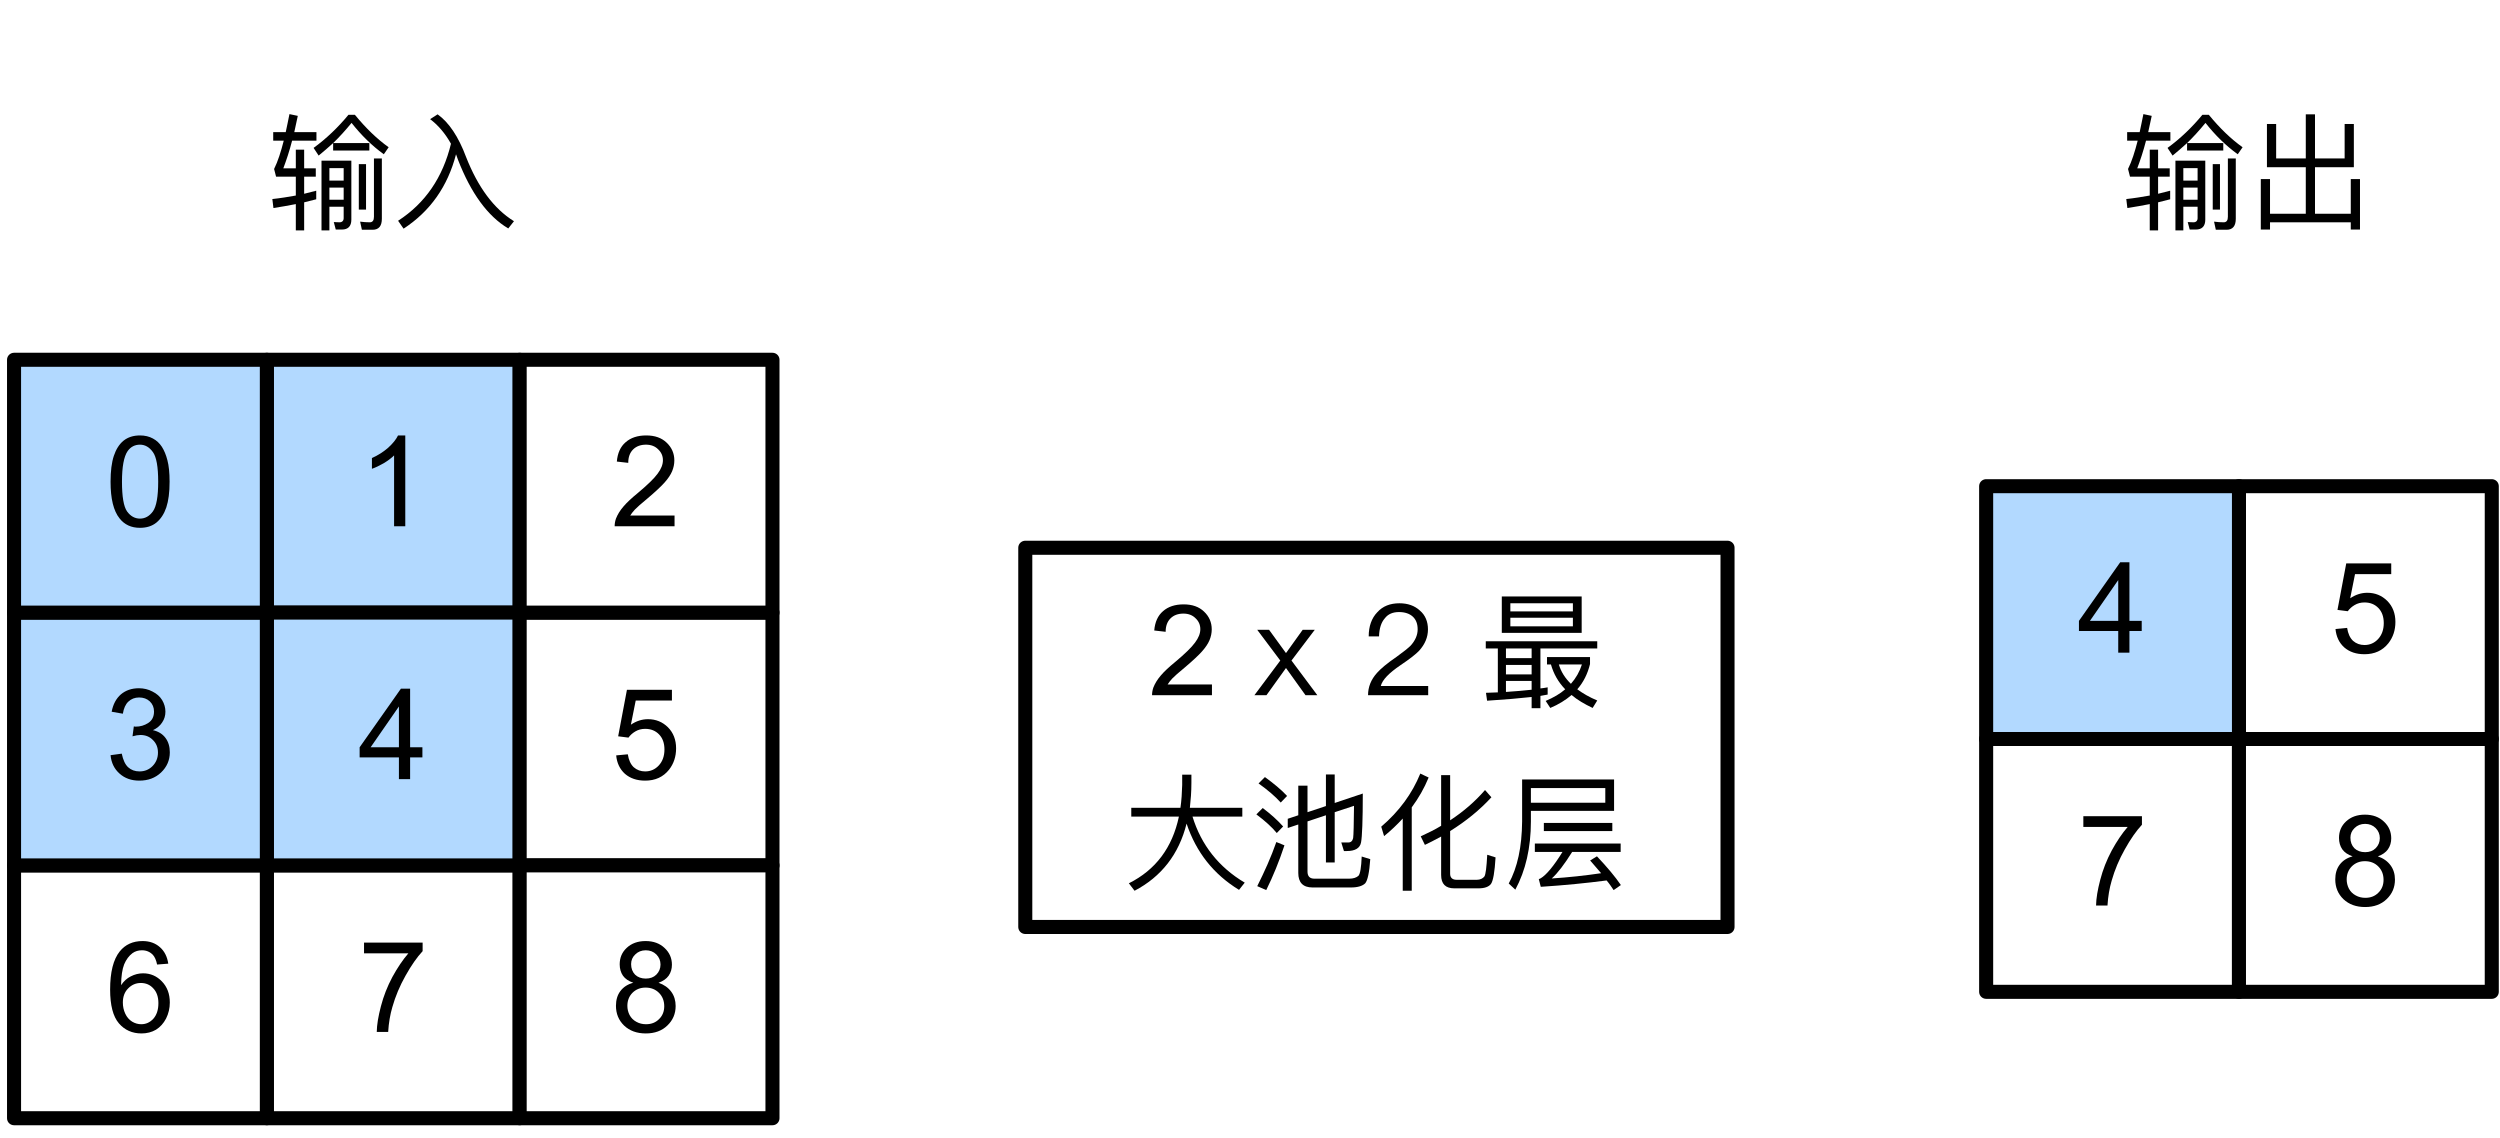
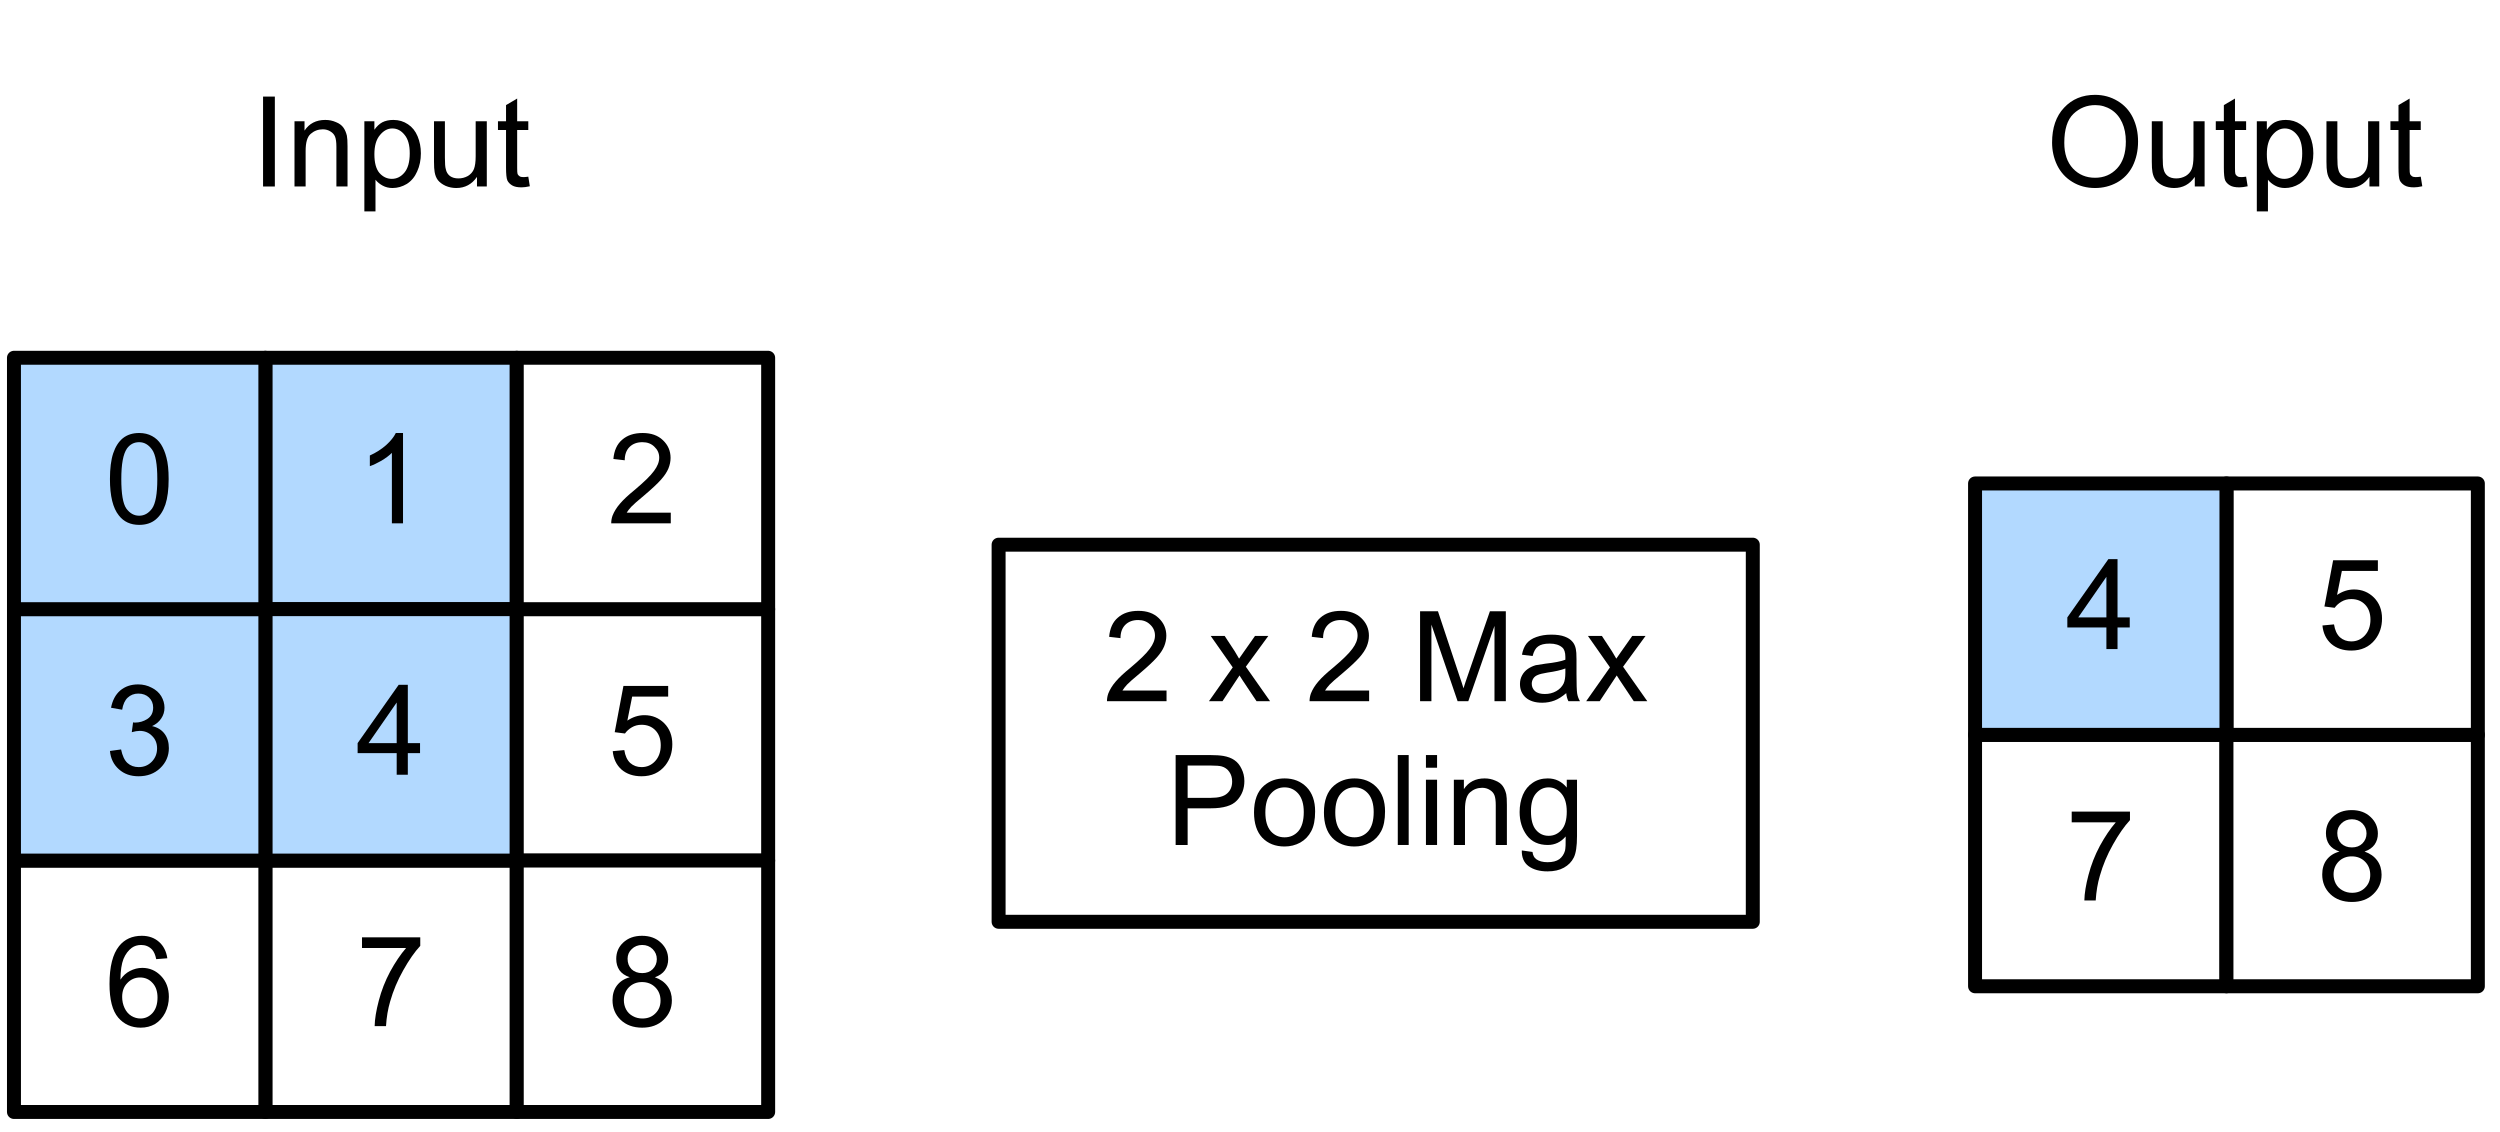
- <svg xmlns="http://www.w3.org/2000/svg" xmlns:xlink="http://www.w3.org/1999/xlink" width="178pt" height="81pt" viewBox="0 0 178 81" version="1.1">
+ <svg xmlns="http://www.w3.org/2000/svg" xmlns:xlink="http://www.w3.org/1999/xlink" width="179pt" height="81pt" viewBox="0 0 179 81" version="1.1">
  <defs>
    <g>
      <symbol overflow="visible" id="glyph0-0">
        <path style="stroke:none;" d="M 1.125 0 L 1.125 -5.625 L 5.625 -5.625 L 5.625 0 Z M 1.266 -0.141 L 5.484 -0.141 L 5.484 -5.484 L 1.266 -5.484 Z M 1.266 -0.141 " />
      </symbol>
      <symbol overflow="visible" id="glyph0-1">
        <path style="stroke:none;" d="M 0.422 -5.594 L 0.422 -6.359 L 4.594 -6.359 L 4.594 -5.75 C 4.188 -5.312 3.781 -4.727 3.375 -4 C 2.969 -3.281 2.656 -2.535 2.438 -1.766 C 2.281 -1.234 2.18 -0.645 2.141 0 L 1.328 0 C 1.336 -0.508 1.438 -1.117 1.625 -1.828 C 1.812 -2.547 2.082 -3.238 2.438 -3.906 C 2.801 -4.57 3.18 -5.133 3.578 -5.594 Z M 0.422 -5.594 " />
      </symbol>
      <symbol overflow="visible" id="glyph0-2">
        <path style="stroke:none;" d="M 3.359 0 L 2.562 0 L 2.562 -5.047 C 2.375 -4.859 2.125 -4.672 1.812 -4.484 C 1.5 -4.305 1.223 -4.176 0.984 -4.094 L 0.984 -4.859 C 1.422 -5.055 1.805 -5.301 2.141 -5.594 C 2.473 -5.895 2.707 -6.188 2.844 -6.469 L 3.359 -6.469 Z M 3.359 0 " />
      </symbol>
      <symbol overflow="visible" id="glyph0-3">
        <path style="stroke:none;" d="M 2.906 0 L 2.906 -1.547 L 0.109 -1.547 L 0.109 -2.266 L 3.047 -6.438 L 3.703 -6.438 L 3.703 -2.266 L 4.578 -2.266 L 4.578 -1.547 L 3.703 -1.547 L 3.703 0 Z M 2.906 -2.266 L 2.906 -5.172 L 0.891 -2.266 Z M 2.906 -2.266 " />
      </symbol>
      <symbol overflow="visible" id="glyph0-4">
        <path style="stroke:none;" d="M 4.484 -4.859 L 3.688 -4.797 C 3.625 -5.109 3.523 -5.336 3.391 -5.484 C 3.18 -5.703 2.922 -5.812 2.609 -5.812 C 2.348 -5.812 2.125 -5.742 1.938 -5.609 C 1.688 -5.422 1.488 -5.156 1.344 -4.812 C 1.207 -4.469 1.133 -3.973 1.125 -3.328 C 1.312 -3.609 1.539 -3.816 1.812 -3.953 C 2.094 -4.098 2.383 -4.172 2.688 -4.172 C 3.219 -4.172 3.664 -3.977 4.031 -3.594 C 4.406 -3.207 4.594 -2.707 4.594 -2.094 C 4.594 -1.688 4.504 -1.305 4.328 -0.953 C 4.148 -0.609 3.91 -0.344 3.609 -0.156 C 3.305 0.02 2.961 0.109 2.578 0.109 C 1.922 0.109 1.383 -0.129 0.969 -0.609 C 0.551 -1.098 0.344 -1.898 0.344 -3.016 C 0.344 -4.254 0.57 -5.16 1.031 -5.734 C 1.426 -6.223 1.969 -6.469 2.656 -6.469 C 3.156 -6.469 3.566 -6.32 3.891 -6.031 C 4.211 -5.75 4.41 -5.359 4.484 -4.859 Z M 1.25 -2.094 C 1.25 -1.812 1.305 -1.547 1.422 -1.297 C 1.535 -1.055 1.695 -0.867 1.906 -0.734 C 2.113 -0.609 2.332 -0.547 2.562 -0.547 C 2.895 -0.547 3.18 -0.676 3.422 -0.938 C 3.66 -1.207 3.781 -1.578 3.781 -2.047 C 3.781 -2.492 3.66 -2.844 3.422 -3.094 C 3.191 -3.352 2.895 -3.484 2.531 -3.484 C 2.176 -3.484 1.875 -3.352 1.625 -3.094 C 1.375 -2.844 1.25 -2.508 1.25 -2.094 Z M 1.25 -2.094 " />
      </symbol>
      <symbol overflow="visible" id="glyph0-5">
        <path style="stroke:none;" d="M 0.375 -1.688 L 1.203 -1.766 C 1.266 -1.359 1.406 -1.051 1.625 -0.844 C 1.852 -0.645 2.125 -0.547 2.438 -0.547 C 2.82 -0.547 3.145 -0.688 3.406 -0.969 C 3.676 -1.258 3.812 -1.641 3.812 -2.109 C 3.812 -2.566 3.68 -2.926 3.422 -3.188 C 3.172 -3.445 2.844 -3.578 2.438 -3.578 C 2.176 -3.578 1.941 -3.516 1.734 -3.391 C 1.535 -3.273 1.375 -3.129 1.25 -2.953 L 0.516 -3.047 L 1.141 -6.359 L 4.344 -6.359 L 4.344 -5.594 L 1.766 -5.594 L 1.422 -3.875 C 1.805 -4.133 2.211 -4.266 2.641 -4.266 C 3.203 -4.266 3.676 -4.07 4.062 -3.688 C 4.445 -3.301 4.641 -2.801 4.641 -2.188 C 4.641 -1.602 4.473 -1.098 4.141 -0.672 C 3.723 -0.148 3.156 0.109 2.438 0.109 C 1.852 0.109 1.375 -0.051 1 -0.375 C 0.633 -0.707 0.426 -1.145 0.375 -1.688 Z M 0.375 -1.688 " />
      </symbol>
      <symbol overflow="visible" id="glyph0-6">
        <path style="stroke:none;" d="M 0.375 -1.703 L 1.172 -1.812 C 1.266 -1.363 1.414 -1.039 1.625 -0.844 C 1.844 -0.645 2.113 -0.547 2.438 -0.547 C 2.801 -0.547 3.109 -0.672 3.359 -0.922 C 3.617 -1.18 3.75 -1.504 3.75 -1.891 C 3.75 -2.254 3.629 -2.551 3.391 -2.781 C 3.16 -3.02 2.863 -3.141 2.5 -3.141 C 2.344 -3.141 2.156 -3.109 1.938 -3.047 L 2.031 -3.75 C 2.082 -3.738 2.125 -3.734 2.156 -3.734 C 2.488 -3.734 2.789 -3.82 3.062 -4 C 3.332 -4.176 3.469 -4.445 3.469 -4.812 C 3.469 -5.102 3.367 -5.344 3.172 -5.531 C 2.973 -5.719 2.719 -5.812 2.406 -5.812 C 2.102 -5.812 1.848 -5.711 1.641 -5.516 C 1.441 -5.328 1.312 -5.039 1.25 -4.656 L 0.453 -4.797 C 0.555 -5.328 0.773 -5.738 1.109 -6.031 C 1.453 -6.32 1.879 -6.469 2.391 -6.469 C 2.742 -6.469 3.066 -6.391 3.359 -6.234 C 3.66 -6.086 3.891 -5.883 4.047 -5.625 C 4.203 -5.363 4.281 -5.086 4.281 -4.797 C 4.281 -4.516 4.203 -4.258 4.047 -4.031 C 3.898 -3.801 3.68 -3.617 3.391 -3.484 C 3.773 -3.398 4.07 -3.219 4.281 -2.938 C 4.488 -2.664 4.594 -2.32 4.594 -1.906 C 4.594 -1.344 4.383 -0.863 3.969 -0.469 C 3.562 -0.082 3.047 0.109 2.422 0.109 C 1.859 0.109 1.391 -0.055 1.016 -0.391 C 0.641 -0.723 0.426 -1.16 0.375 -1.703 Z M 0.375 -1.703 " />
      </symbol>
      <symbol overflow="visible" id="glyph0-7">
        <path style="stroke:none;" d="M 1.594 -3.5 C 1.258 -3.613 1.016 -3.781 0.859 -4 C 0.703 -4.227 0.625 -4.5 0.625 -4.812 C 0.625 -5.281 0.789 -5.672 1.125 -5.984 C 1.469 -6.305 1.914 -6.469 2.469 -6.469 C 3.031 -6.469 3.484 -6.301 3.828 -5.969 C 4.172 -5.645 4.344 -5.25 4.344 -4.781 C 4.344 -4.488 4.266 -4.227 4.109 -4 C 3.953 -3.781 3.711 -3.613 3.391 -3.5 C 3.785 -3.363 4.086 -3.148 4.297 -2.859 C 4.504 -2.578 4.609 -2.238 4.609 -1.844 C 4.609 -1.289 4.41 -0.828 4.016 -0.453 C 3.629 -0.078 3.117 0.109 2.484 0.109 C 1.848 0.109 1.332 -0.078 0.938 -0.453 C 0.551 -0.828 0.359 -1.297 0.359 -1.859 C 0.359 -2.273 0.461 -2.625 0.672 -2.906 C 0.891 -3.195 1.195 -3.395 1.594 -3.5 Z M 1.438 -4.828 C 1.438 -4.523 1.531 -4.273 1.719 -4.078 C 1.914 -3.891 2.172 -3.797 2.484 -3.797 C 2.797 -3.797 3.047 -3.891 3.234 -4.078 C 3.43 -4.273 3.531 -4.516 3.531 -4.797 C 3.531 -5.078 3.43 -5.316 3.234 -5.516 C 3.035 -5.711 2.785 -5.812 2.484 -5.812 C 2.18 -5.812 1.93 -5.711 1.734 -5.516 C 1.535 -5.328 1.438 -5.098 1.438 -4.828 Z M 1.172 -1.859 C 1.172 -1.629 1.223 -1.41 1.328 -1.203 C 1.441 -0.992 1.602 -0.832 1.812 -0.719 C 2.02 -0.602 2.25 -0.547 2.5 -0.547 C 2.875 -0.547 3.18 -0.664 3.422 -0.906 C 3.672 -1.145 3.797 -1.453 3.797 -1.828 C 3.797 -2.211 3.672 -2.531 3.422 -2.781 C 3.172 -3.031 2.852 -3.156 2.469 -3.156 C 2.094 -3.156 1.781 -3.031 1.531 -2.781 C 1.289 -2.531 1.172 -2.223 1.172 -1.859 Z M 1.172 -1.859 " />
      </symbol>
      <symbol overflow="visible" id="glyph0-8">
        <path style="stroke:none;" d="M 4.531 -0.766 L 4.531 0 L 0.266 0 C 0.266 -0.188 0.297 -0.367 0.359 -0.547 C 0.473 -0.836 0.648 -1.125 0.891 -1.406 C 1.129 -1.688 1.473 -2.008 1.922 -2.375 C 2.617 -2.957 3.086 -3.414 3.328 -3.75 C 3.578 -4.082 3.703 -4.398 3.703 -4.703 C 3.703 -5.016 3.586 -5.273 3.359 -5.484 C 3.141 -5.703 2.852 -5.812 2.5 -5.812 C 2.113 -5.812 1.805 -5.695 1.578 -5.469 C 1.348 -5.238 1.234 -4.922 1.234 -4.516 L 0.422 -4.609 C 0.473 -5.211 0.68 -5.672 1.047 -5.984 C 1.41 -6.305 1.898 -6.469 2.516 -6.469 C 3.129 -6.469 3.613 -6.297 3.969 -5.953 C 4.332 -5.609 4.516 -5.188 4.516 -4.688 C 4.516 -4.426 4.461 -4.172 4.359 -3.922 C 4.254 -3.672 4.078 -3.406 3.828 -3.125 C 3.586 -2.852 3.188 -2.477 2.625 -2 C 2.145 -1.602 1.836 -1.332 1.703 -1.188 C 1.566 -1.039 1.457 -0.898 1.375 -0.766 Z M 4.531 -0.766 " />
      </symbol>
      <symbol overflow="visible" id="glyph0-9">
        <path style="stroke:none;" d="M 0.375 -3.172 C 0.375 -3.93 0.453 -4.547 0.609 -5.016 C 0.766 -5.484 0.992 -5.844 1.297 -6.094 C 1.609 -6.344 2 -6.469 2.469 -6.469 C 2.82 -6.469 3.129 -6.395 3.391 -6.25 C 3.648 -6.113 3.863 -5.914 4.031 -5.656 C 4.195 -5.395 4.328 -5.078 4.422 -4.703 C 4.523 -4.328 4.578 -3.816 4.578 -3.172 C 4.578 -2.422 4.5 -1.812 4.344 -1.344 C 4.188 -0.883 3.953 -0.523 3.641 -0.266 C 3.336 -0.016 2.945 0.109 2.469 0.109 C 1.852 0.109 1.367 -0.113 1.016 -0.562 C 0.586 -1.094 0.375 -1.961 0.375 -3.172 Z M 1.188 -3.172 C 1.188 -2.117 1.305 -1.414 1.547 -1.062 C 1.797 -0.719 2.102 -0.547 2.469 -0.547 C 2.832 -0.547 3.141 -0.719 3.391 -1.062 C 3.641 -1.414 3.766 -2.117 3.766 -3.172 C 3.766 -4.234 3.641 -4.938 3.391 -5.281 C 3.141 -5.633 2.832 -5.812 2.469 -5.812 C 2.102 -5.812 1.812 -5.66 1.594 -5.359 C 1.32 -4.961 1.188 -4.234 1.188 -3.172 Z M 1.188 -3.172 " />
      </symbol>
      <symbol overflow="visible" id="glyph0-10">
+         <path style="stroke:none;" d="M 0.062 0 L 1.766 -2.422 L 0.188 -4.672 L 1.188 -4.672 L 1.906 -3.578 C 2.031 -3.367 2.133 -3.191 2.219 -3.047 C 2.352 -3.242 2.473 -3.414 2.578 -3.562 L 3.359 -4.672 L 4.312 -4.672 L 2.703 -2.469 L 4.438 0 L 3.469 0 L 2.5 -1.453 L 2.25 -1.844 L 1.031 0 Z M 0.062 0 " />
+       </symbol>
+       <symbol overflow="visible" id="glyph0-11">
        <path style="stroke:none;" d="" />
      </symbol>
-       <symbol overflow="visible" id="glyph1-0">
-         <path style="stroke:none;" d="" />
+       <symbol overflow="visible" id="glyph0-12">
+         <path style="stroke:none;" d="M 0.672 0 L 0.672 -6.438 L 1.953 -6.438 L 3.469 -1.875 C 3.613 -1.457 3.719 -1.141 3.781 -0.922 C 3.852 -1.16 3.969 -1.504 4.125 -1.953 L 5.672 -6.438 L 6.812 -6.438 L 6.812 0 L 6 0 L 6 -5.391 L 4.125 0 L 3.359 0 L 1.484 -5.484 L 1.484 0 Z M 0.672 0 " />
      </symbol>
-       <symbol overflow="visible" id="glyph1-1">
-         <path style="stroke:none;" d="M 0.25 -4.656 L 1.891 -2.469 L 0.047 0 L 0.906 0 L 2.297 -1.938 L 3.688 0 L 4.531 0 L 2.688 -2.469 L 4.344 -4.656 L 3.484 -4.656 L 2.297 -3 L 1.094 -4.656 Z M 0.25 -4.656 " />
+       <symbol overflow="visible" id="glyph0-13">
+         <path style="stroke:none;" d="M 3.641 -0.578 C 3.348 -0.328 3.066 -0.148 2.797 -0.047 C 2.523 0.055 2.234 0.109 1.922 0.109 C 1.41 0.109 1.016 -0.016 0.734 -0.266 C 0.461 -0.516 0.328 -0.836 0.328 -1.234 C 0.328 -1.461 0.379 -1.672 0.484 -1.859 C 0.586 -2.047 0.723 -2.195 0.891 -2.312 C 1.055 -2.426 1.242 -2.516 1.453 -2.578 C 1.609 -2.609 1.844 -2.645 2.156 -2.688 C 2.801 -2.758 3.273 -2.852 3.578 -2.969 C 3.578 -3.07 3.578 -3.141 3.578 -3.172 C 3.578 -3.492 3.504 -3.719 3.359 -3.844 C 3.148 -4.031 2.848 -4.125 2.453 -4.125 C 2.078 -4.125 1.801 -4.055 1.625 -3.922 C 1.445 -3.797 1.316 -3.566 1.234 -3.234 L 0.469 -3.328 C 0.531 -3.66 0.641 -3.926 0.797 -4.125 C 0.961 -4.332 1.195 -4.488 1.5 -4.594 C 1.812 -4.707 2.164 -4.766 2.562 -4.766 C 2.969 -4.766 3.289 -4.719 3.531 -4.625 C 3.781 -4.531 3.961 -4.41 4.078 -4.266 C 4.203 -4.129 4.285 -3.953 4.328 -3.734 C 4.359 -3.598 4.375 -3.359 4.375 -3.016 L 4.375 -1.953 C 4.375 -1.223 4.391 -0.758 4.422 -0.562 C 4.453 -0.363 4.52 -0.176 4.625 0 L 3.797 0 C 3.711 -0.164 3.66 -0.359 3.641 -0.578 Z M 3.578 -2.344 C 3.285 -2.227 2.852 -2.129 2.281 -2.047 C 1.957 -1.992 1.727 -1.938 1.594 -1.875 C 1.457 -1.82 1.352 -1.738 1.281 -1.625 C 1.207 -1.508 1.172 -1.383 1.172 -1.25 C 1.172 -1.039 1.25 -0.863 1.406 -0.719 C 1.562 -0.582 1.797 -0.516 2.109 -0.516 C 2.41 -0.516 2.68 -0.582 2.922 -0.719 C 3.16 -0.852 3.336 -1.035 3.453 -1.266 C 3.535 -1.441 3.578 -1.703 3.578 -2.047 Z M 3.578 -2.344 " />
      </symbol>
-       <symbol overflow="visible" id="glyph1-2">
-         <path style="stroke:none;" d="" />
+       <symbol overflow="visible" id="glyph0-14">
+         <path style="stroke:none;" d="M 0.688 0 L 0.688 -6.438 L 3.125 -6.438 C 3.551 -6.438 3.879 -6.414 4.109 -6.375 C 4.422 -6.32 4.68 -6.223 4.891 -6.078 C 5.109 -5.93 5.281 -5.723 5.406 -5.453 C 5.539 -5.191 5.609 -4.898 5.609 -4.578 C 5.609 -4.023 5.43 -3.562 5.078 -3.188 C 4.734 -2.812 4.109 -2.625 3.203 -2.625 L 1.547 -2.625 L 1.547 0 Z M 1.547 -3.375 L 3.219 -3.375 C 3.758 -3.375 4.145 -3.477 4.375 -3.688 C 4.613 -3.895 4.734 -4.18 4.734 -4.547 C 4.734 -4.816 4.664 -5.047 4.531 -5.234 C 4.395 -5.43 4.211 -5.562 3.984 -5.625 C 3.848 -5.664 3.582 -5.688 3.188 -5.688 L 1.547 -5.688 Z M 1.547 -3.375 " />
      </symbol>
-       <symbol overflow="visible" id="glyph1-3">
-         <path style="stroke:none;" d="M 2.797 -6.547 C 2.141 -6.547 1.609 -6.344 1.219 -5.906 C 0.812 -5.484 0.609 -4.906 0.609 -4.188 L 1.344 -4.188 C 1.359 -4.75 1.5 -5.188 1.75 -5.469 C 1.984 -5.781 2.328 -5.922 2.766 -5.922 C 3.172 -5.922 3.516 -5.812 3.75 -5.594 C 3.984 -5.375 4.094 -5.078 4.094 -4.688 C 4.094 -4.281 3.922 -3.891 3.594 -3.531 C 3.422 -3.359 3.094 -3.094 2.594 -2.734 C 1.906 -2.266 1.453 -1.875 1.203 -1.594 C 0.766 -1.109 0.562 -0.578 0.562 0 L 4.844 0 L 4.844 -0.656 L 1.469 -0.656 C 1.578 -1.094 2.047 -1.578 2.875 -2.141 C 3.531 -2.578 3.984 -2.938 4.203 -3.172 C 4.609 -3.625 4.828 -4.125 4.828 -4.688 C 4.828 -5.234 4.641 -5.703 4.25 -6.031 C 3.875 -6.375 3.391 -6.547 2.797 -6.547 Z M 2.797 -6.547 " />
+       <symbol overflow="visible" id="glyph0-15">
+         <path style="stroke:none;" d="M 0.297 -2.328 C 0.297 -3.191 0.535 -3.832 1.016 -4.25 C 1.422 -4.594 1.91 -4.766 2.484 -4.766 C 3.129 -4.766 3.656 -4.555 4.062 -4.141 C 4.469 -3.723 4.672 -3.145 4.672 -2.406 C 4.672 -1.801 4.578 -1.328 4.391 -0.984 C 4.211 -0.641 3.953 -0.367 3.609 -0.172 C 3.266 0.016 2.891 0.109 2.484 0.109 C 1.828 0.109 1.297 -0.098 0.891 -0.516 C 0.492 -0.941 0.297 -1.547 0.297 -2.328 Z M 1.109 -2.328 C 1.109 -1.734 1.238 -1.285 1.5 -0.984 C 1.758 -0.691 2.086 -0.547 2.484 -0.547 C 2.879 -0.547 3.207 -0.691 3.469 -0.984 C 3.727 -1.285 3.859 -1.742 3.859 -2.359 C 3.859 -2.93 3.727 -3.367 3.469 -3.672 C 3.207 -3.973 2.879 -4.125 2.484 -4.125 C 2.086 -4.125 1.758 -3.973 1.5 -3.672 C 1.238 -3.379 1.109 -2.93 1.109 -2.328 Z M 1.109 -2.328 " />
      </symbol>
-       <symbol overflow="visible" id="glyph1-4">
-         <path style="stroke:none;" d="M 0.547 -3.844 L 0.547 -3.328 L 1.406 -3.328 L 1.406 -0.203 L 0.562 -0.172 L 0.641 0.391 C 1.906 0.312 2.953 0.219 3.812 0.125 L 3.812 0.922 L 4.438 0.922 L 4.438 0.047 C 4.609 0.016 4.797 -0.016 4.953 -0.047 L 4.953 -0.562 C 4.797 -0.531 4.609 -0.5 4.438 -0.484 L 4.438 -3.328 L 8.484 -3.328 L 8.484 -3.844 Z M 1.984 -0.234 L 1.984 -1.016 L 3.812 -1.016 L 3.812 -0.391 C 3.266 -0.328 2.656 -0.281 1.984 -0.234 Z M 1.984 -1.484 L 1.984 -2.156 L 3.812 -2.156 L 3.812 -1.484 Z M 1.984 -2.641 L 1.984 -3.328 L 3.812 -3.328 L 3.812 -2.641 Z M 1.688 -7.031 L 1.688 -4.438 L 7.375 -4.438 L 7.375 -7.031 Z M 6.75 -4.906 L 2.297 -4.906 L 2.297 -5.516 L 6.75 -5.516 Z M 2.297 -5.969 L 2.297 -6.547 L 6.75 -6.547 L 6.75 -5.969 Z M 5.188 -2.188 C 5.375 -1.531 5.703 -0.938 6.203 -0.422 C 5.828 -0.094 5.359 0.172 4.812 0.406 L 5.141 0.906 C 5.734 0.656 6.234 0.344 6.656 -0.016 C 7.062 0.328 7.562 0.625 8.156 0.906 L 8.484 0.375 C 7.922 0.141 7.469 -0.125 7.062 -0.422 C 7.5 -0.922 7.797 -1.516 7.969 -2.219 L 7.969 -2.719 L 4.906 -2.719 L 4.906 -2.188 Z M 6.609 -0.812 C 6.188 -1.219 5.906 -1.672 5.75 -2.188 L 7.391 -2.188 C 7.234 -1.688 6.969 -1.219 6.609 -0.812 Z M 6.609 -0.812 " />
+       <symbol overflow="visible" id="glyph0-16">
+         <path style="stroke:none;" d="M 0.578 0 L 0.578 -6.438 L 1.359 -6.438 L 1.359 0 Z M 0.578 0 " />
      </symbol>
-       <symbol overflow="visible" id="glyph1-5">
-         <path style="stroke:none;" d="M 0.547 -4.984 L 0.547 -4.359 L 3.938 -4.359 C 3.469 -2.141 2.281 -0.562 0.375 0.391 L 0.781 0.922 C 2.688 -0.078 3.938 -1.672 4.484 -3.859 C 5.172 -1.812 6.406 -0.25 8.219 0.859 L 8.625 0.344 C 6.781 -0.75 5.531 -2.328 4.906 -4.359 L 8.453 -4.359 L 8.453 -4.984 L 4.719 -4.984 C 4.781 -5.547 4.828 -6.125 4.828 -6.766 L 4.828 -7.344 L 4.172 -7.344 L 4.172 -6.609 C 4.156 -6.047 4.125 -5.516 4.047 -4.984 Z M 0.547 -4.984 " />
+       <symbol overflow="visible" id="glyph0-17">
+         <path style="stroke:none;" d="M 0.594 -5.531 L 0.594 -6.438 L 1.391 -6.438 L 1.391 -5.531 Z M 0.594 0 L 0.594 -4.672 L 1.391 -4.672 L 1.391 0 Z M 0.594 0 " />
      </symbol>
-       <symbol overflow="visible" id="glyph1-6">
-         <path style="stroke:none;" d="M 7.188 0.688 C 7.672 0.688 8.016 0.578 8.203 0.391 C 8.375 0.188 8.5 -0.391 8.562 -1.328 L 7.953 -1.516 C 7.922 -0.734 7.844 -0.266 7.719 -0.141 C 7.578 -0.016 7.359 0.062 7.062 0.062 L 4.594 0.062 C 4.25 0.062 4.094 -0.109 4.094 -0.453 L 4.094 -4.016 L 5.406 -4.453 L 5.406 -1.094 L 6.031 -1.094 L 6.031 -4.672 L 7.406 -5.125 C 7.391 -3.812 7.375 -3.047 7.344 -2.828 C 7.297 -2.625 7.188 -2.516 7 -2.516 C 6.859 -2.516 6.703 -2.516 6.5 -2.516 L 6.688 -1.906 L 6.891 -1.906 C 7.484 -1.906 7.828 -2.109 7.906 -2.516 C 7.984 -2.922 8.031 -4.094 8.031 -6 L 6.031 -5.328 L 6.031 -7.359 L 5.406 -7.359 L 5.406 -5.109 L 4.094 -4.672 L 4.094 -6.562 L 3.438 -6.562 L 3.438 -4.453 L 2.688 -4.203 L 2.688 -3.547 L 3.438 -3.797 L 3.438 -0.344 C 3.438 0.328 3.766 0.688 4.453 0.688 Z M 1.062 -7.172 L 0.609 -6.719 C 1.266 -6.25 1.797 -5.797 2.188 -5.359 L 2.641 -5.828 C 2.219 -6.281 1.688 -6.719 1.062 -7.172 Z M 0.906 -4.969 L 0.453 -4.516 C 1.078 -4.047 1.562 -3.609 1.906 -3.188 L 2.359 -3.656 C 1.969 -4.094 1.484 -4.531 0.906 -4.969 Z M 1.875 -2.547 C 1.5 -1.469 1.031 -0.438 0.516 0.594 L 1.156 0.875 C 1.641 -0.109 2.078 -1.172 2.453 -2.312 Z M 1.875 -2.547 " />
+       <symbol overflow="visible" id="glyph0-18">
+         <path style="stroke:none;" d="M 0.594 0 L 0.594 -4.672 L 1.312 -4.672 L 1.312 -4 C 1.645 -4.508 2.141 -4.766 2.797 -4.766 C 3.078 -4.766 3.332 -4.711 3.562 -4.609 C 3.801 -4.516 3.977 -4.383 4.094 -4.219 C 4.207 -4.062 4.289 -3.867 4.344 -3.641 C 4.375 -3.492 4.391 -3.238 4.391 -2.875 L 4.391 0 L 3.594 0 L 3.594 -2.844 C 3.594 -3.164 3.562 -3.406 3.5 -3.562 C 3.438 -3.719 3.328 -3.844 3.172 -3.938 C 3.016 -4.039 2.832 -4.094 2.625 -4.094 C 2.289 -4.094 2 -3.984 1.75 -3.766 C 1.508 -3.555 1.391 -3.148 1.391 -2.547 L 1.391 0 Z M 0.594 0 " />
      </symbol>
-       <symbol overflow="visible" id="glyph1-7">
-         <path style="stroke:none;" d="M 3.125 -7.422 C 2.547 -6 1.625 -4.734 0.344 -3.641 L 0.547 -2.969 C 1.031 -3.359 1.469 -3.781 1.875 -4.219 L 1.875 0.922 L 2.516 0.922 L 2.516 -5.016 C 3 -5.672 3.406 -6.375 3.719 -7.141 Z M 7.266 0.75 C 7.703 0.75 8 0.641 8.156 0.438 C 8.312 0.219 8.422 -0.406 8.484 -1.453 L 7.891 -1.641 C 7.844 -0.75 7.781 -0.234 7.688 -0.094 C 7.578 0.047 7.391 0.141 7.156 0.141 L 5.703 0.141 C 5.406 0.141 5.25 -0.016 5.25 -0.281 L 5.25 -3.328 C 6.375 -4.031 7.359 -4.828 8.188 -5.734 L 7.734 -6.25 C 7.031 -5.438 6.203 -4.719 5.25 -4.094 L 5.25 -7.312 L 4.609 -7.312 L 4.609 -3.703 C 4.156 -3.422 3.656 -3.188 3.156 -2.953 L 3.453 -2.344 C 3.844 -2.531 4.234 -2.734 4.609 -2.938 L 4.609 -0.203 C 4.609 0.438 4.922 0.75 5.547 0.75 Z M 7.266 0.75 " />
+       <symbol overflow="visible" id="glyph0-19">
+         <path style="stroke:none;" d="M 0.453 0.391 L 1.219 0.5 C 1.25 0.738 1.336 0.91 1.484 1.016 C 1.68 1.16 1.953 1.234 2.297 1.234 C 2.66 1.234 2.941 1.16 3.141 1.016 C 3.336 0.867 3.473 0.664 3.547 0.406 C 3.586 0.238 3.602 -0.098 3.594 -0.609 C 3.25 -0.203 2.82 0 2.312 0 C 1.664 0 1.164 -0.227 0.812 -0.688 C 0.469 -1.156 0.297 -1.711 0.297 -2.359 C 0.297 -2.805 0.375 -3.219 0.531 -3.594 C 0.695 -3.969 0.93 -4.254 1.234 -4.453 C 1.535 -4.66 1.895 -4.766 2.312 -4.766 C 2.863 -4.766 3.316 -4.547 3.672 -4.109 L 3.672 -4.672 L 4.406 -4.672 L 4.406 -0.641 C 4.406 0.086 4.328 0.602 4.172 0.906 C 4.023 1.207 3.789 1.445 3.469 1.625 C 3.156 1.801 2.766 1.891 2.297 1.891 C 1.734 1.891 1.281 1.766 0.938 1.516 C 0.602 1.266 0.441 0.891 0.453 0.391 Z M 1.109 -2.422 C 1.109 -1.805 1.227 -1.359 1.469 -1.078 C 1.707 -0.797 2.008 -0.656 2.375 -0.656 C 2.738 -0.656 3.047 -0.797 3.297 -1.078 C 3.547 -1.359 3.672 -1.797 3.672 -2.391 C 3.672 -2.961 3.539 -3.395 3.281 -3.688 C 3.031 -3.977 2.727 -4.125 2.375 -4.125 C 2.02 -4.125 1.719 -3.977 1.469 -3.688 C 1.227 -3.406 1.109 -2.984 1.109 -2.422 Z M 1.109 -2.422 " />
      </symbol>
-       <symbol overflow="visible" id="glyph1-8">
-         <path style="stroke:none;" d="M 2.922 -3.906 L 2.922 -3.328 L 7.797 -3.328 L 7.797 -3.906 Z M 2.281 -2.438 L 2.281 -1.844 L 4.25 -1.844 C 3.625 -0.828 3.094 -0.203 2.703 0.031 C 2.656 0.047 2.625 0.078 2.562 0.094 L 2.703 0.641 C 4.406 0.531 5.969 0.375 7.391 0.188 C 7.578 0.406 7.734 0.641 7.891 0.875 L 8.406 0.516 C 8.016 -0.062 7.438 -0.75 6.703 -1.531 L 6.219 -1.234 C 6.484 -0.922 6.75 -0.625 7 -0.328 C 5.844 -0.156 4.672 -0.031 3.484 0.047 C 3.906 -0.328 4.391 -0.969 4.938 -1.844 L 8.391 -1.844 L 8.391 -2.438 Z M 7.297 -6.391 L 7.297 -5.344 L 2 -5.344 L 2 -6.391 Z M 2 -4.766 L 7.922 -4.766 L 7.922 -7 L 1.375 -7 L 1.375 -4.016 C 1.359 -2.203 1.047 -0.734 0.422 0.406 L 0.891 0.844 C 1.625 -0.516 2 -2.141 2 -4.016 Z M 2 -4.766 " />
+       <symbol overflow="visible" id="glyph0-20">
+         <path style="stroke:none;" d="M 0.438 -3.141 C 0.438 -4.203 0.723 -5.035 1.297 -5.641 C 1.867 -6.254 2.609 -6.562 3.516 -6.562 C 4.109 -6.562 4.645 -6.414 5.125 -6.125 C 5.602 -5.844 5.969 -5.445 6.219 -4.938 C 6.469 -4.426 6.594 -3.852 6.594 -3.219 C 6.594 -2.562 6.461 -1.973 6.203 -1.453 C 5.941 -0.941 5.566 -0.551 5.078 -0.281 C 4.598 -0.02 4.078 0.109 3.516 0.109 C 2.91 0.109 2.367 -0.035 1.891 -0.328 C 1.41 -0.617 1.047 -1.02 0.797 -1.531 C 0.555 -2.039 0.438 -2.578 0.438 -3.141 Z M 1.312 -3.125 C 1.312 -2.344 1.52 -1.727 1.938 -1.281 C 2.352 -0.844 2.879 -0.625 3.516 -0.625 C 4.148 -0.625 4.676 -0.848 5.094 -1.297 C 5.508 -1.742 5.719 -2.383 5.719 -3.219 C 5.719 -3.738 5.629 -4.191 5.453 -4.578 C 5.273 -4.973 5.016 -5.281 4.672 -5.5 C 4.328 -5.719 3.945 -5.828 3.531 -5.828 C 2.926 -5.828 2.406 -5.617 1.969 -5.203 C 1.531 -4.785 1.312 -4.094 1.312 -3.125 Z M 1.312 -3.125 " />
      </symbol>
-       <symbol overflow="visible" id="glyph1-9">
-         <path style="stroke:none;" d="M 2.062 -4.844 L 2.062 -3.516 L 1.172 -3.516 C 1.391 -4.094 1.609 -4.75 1.797 -5.484 L 3.531 -5.484 L 3.531 -6.094 L 1.953 -6.094 C 2.031 -6.453 2.109 -6.844 2.203 -7.25 L 1.609 -7.375 C 1.516 -6.938 1.438 -6.5 1.344 -6.094 L 0.453 -6.094 L 0.453 -5.484 L 1.203 -5.484 C 1 -4.688 0.781 -4 0.516 -3.469 L 0.656 -2.922 L 2.062 -2.922 L 2.062 -1.578 C 1.531 -1.484 0.984 -1.391 0.391 -1.328 L 0.469 -0.688 C 1.016 -0.781 1.547 -0.859 2.062 -0.969 L 2.062 0.906 L 2.656 0.906 L 2.656 -1.094 L 3.516 -1.312 L 3.516 -1.922 C 3.25 -1.859 2.969 -1.781 2.656 -1.703 L 2.656 -2.922 L 3.484 -2.922 L 3.484 -3.516 L 2.656 -3.516 L 2.656 -4.844 Z M 4.719 -5.312 L 4.719 -4.781 L 7.297 -4.781 L 7.297 -5.312 L 4.719 -5.312 C 5.172 -5.75 5.609 -6.234 6.031 -6.75 C 6.719 -5.875 7.484 -5.125 8.328 -4.516 L 8.672 -5.016 C 7.859 -5.594 7.062 -6.359 6.266 -7.328 L 5.812 -7.328 C 5.078 -6.438 4.25 -5.641 3.328 -4.969 L 3.688 -4.422 C 4.031 -4.703 4.375 -5 4.719 -5.312 Z M 5.344 0.844 C 5.781 0.844 6.016 0.609 6.016 0.141 L 6.016 -4.062 L 3.891 -4.062 L 3.891 0.906 L 4.453 0.906 L 4.453 -0.781 L 5.469 -0.781 L 5.469 0.031 C 5.469 0.219 5.359 0.328 5.172 0.328 L 4.766 0.312 L 4.906 0.844 Z M 4.453 -1.281 L 4.453 -2.141 L 5.469 -2.141 L 5.469 -1.281 Z M 4.453 -2.641 L 4.453 -3.531 L 5.469 -3.531 L 5.469 -2.641 Z M 6.547 -3.812 L 6.547 -0.578 L 7.062 -0.578 L 7.062 -3.812 Z M 7.531 0.859 C 7.969 0.859 8.188 0.594 8.188 0.078 L 8.188 -4.219 L 7.625 -4.219 L 7.625 -0.062 C 7.625 0.188 7.531 0.328 7.328 0.328 C 7.109 0.328 6.875 0.312 6.641 0.281 L 6.766 0.859 Z M 7.531 0.859 " />
+       <symbol overflow="visible" id="glyph0-21">
+         <path style="stroke:none;" d="M 3.656 0 L 3.656 -0.688 C 3.289 -0.156 2.797 0.109 2.172 0.109 C 1.898 0.109 1.645 0.055 1.406 -0.047 C 1.164 -0.16 0.984 -0.297 0.859 -0.453 C 0.742 -0.609 0.664 -0.801 0.625 -1.031 C 0.594 -1.188 0.578 -1.438 0.578 -1.781 L 0.578 -4.672 L 1.359 -4.672 L 1.359 -2.078 C 1.359 -1.66 1.379 -1.383 1.422 -1.25 C 1.461 -1.039 1.562 -0.875 1.719 -0.75 C 1.883 -0.633 2.086 -0.578 2.328 -0.578 C 2.566 -0.578 2.789 -0.633 3 -0.75 C 3.207 -0.875 3.352 -1.039 3.438 -1.25 C 3.52 -1.457 3.562 -1.766 3.562 -2.172 L 3.562 -4.672 L 4.359 -4.672 L 4.359 0 Z M 3.656 0 " />
      </symbol>
-       <symbol overflow="visible" id="glyph1-10">
-         <path style="stroke:none;" d="M 6.938 -4.219 L 4.828 -4.219 L 4.828 -7.359 L 4.172 -7.359 L 4.172 -4.219 L 2.062 -4.219 L 2.062 -6.672 L 1.406 -6.672 L 1.406 -3.594 L 4.172 -3.594 L 4.172 -0.281 L 1.625 -0.281 L 1.625 -2.75 L 0.969 -2.75 L 0.969 0.844 L 1.625 0.844 L 1.625 0.328 L 7.375 0.328 L 7.375 0.844 L 8.031 0.844 L 8.031 -2.75 L 7.375 -2.75 L 7.375 -0.281 L 4.828 -0.281 L 4.828 -3.594 L 7.594 -3.594 L 7.594 -6.672 L 6.938 -6.672 Z M 6.938 -4.219 " />
+       <symbol overflow="visible" id="glyph0-22">
+         <path style="stroke:none;" d="M 2.328 -0.703 L 2.438 -0.016 C 2.207 0.035 2.008 0.062 1.844 0.062 C 1.551 0.062 1.328 0.016 1.172 -0.078 C 1.016 -0.172 0.898 -0.289 0.828 -0.438 C 0.766 -0.582 0.734 -0.891 0.734 -1.359 L 0.734 -4.047 L 0.156 -4.047 L 0.156 -4.672 L 0.734 -4.672 L 0.734 -5.828 L 1.531 -6.297 L 1.531 -4.672 L 2.328 -4.672 L 2.328 -4.047 L 1.531 -4.047 L 1.531 -1.328 C 1.531 -1.098 1.539 -0.953 1.562 -0.891 C 1.594 -0.828 1.641 -0.773 1.703 -0.734 C 1.766 -0.691 1.852 -0.672 1.969 -0.672 C 2.062 -0.672 2.18 -0.68 2.328 -0.703 Z M 2.328 -0.703 " />
      </symbol>
-       <symbol overflow="visible" id="glyph1-11">
-         <path style="stroke:none;" d="M 4.109 -5.266 C 3.531 -2.875 2.281 -1.031 0.344 0.219 L 0.734 0.781 C 2.625 -0.453 3.875 -2.219 4.469 -4.516 C 4.516 -4.406 4.547 -4.281 4.609 -4.125 C 5.531 -1.75 6.719 -0.109 8.188 0.766 L 8.594 0.25 C 7.156 -0.641 6.031 -2.172 5.188 -4.312 C 4.641 -5.781 3.953 -6.797 3.156 -7.359 L 2.625 -7.016 C 3.188 -6.594 3.688 -6.016 4.109 -5.266 Z M 4.109 -5.266 " />
+       <symbol overflow="visible" id="glyph0-23">
+         <path style="stroke:none;" d="M 0.594 1.781 L 0.594 -4.672 L 1.312 -4.672 L 1.312 -4.062 C 1.477 -4.301 1.664 -4.477 1.875 -4.594 C 2.094 -4.707 2.359 -4.766 2.672 -4.766 C 3.066 -4.766 3.414 -4.66 3.719 -4.453 C 4.02 -4.254 4.25 -3.969 4.406 -3.594 C 4.562 -3.219 4.641 -2.812 4.641 -2.375 C 4.641 -1.895 4.551 -1.461 4.375 -1.078 C 4.207 -0.691 3.961 -0.395 3.641 -0.188 C 3.316 0.008 2.973 0.109 2.609 0.109 C 2.348 0.109 2.113 0.051 1.906 -0.062 C 1.695 -0.176 1.523 -0.316 1.391 -0.484 L 1.391 1.781 Z M 1.312 -2.312 C 1.312 -1.707 1.43 -1.258 1.672 -0.969 C 1.922 -0.688 2.219 -0.547 2.562 -0.547 C 2.906 -0.547 3.203 -0.691 3.453 -0.984 C 3.711 -1.285 3.844 -1.75 3.844 -2.375 C 3.844 -2.969 3.719 -3.41 3.469 -3.703 C 3.227 -4.004 2.938 -4.156 2.594 -4.156 C 2.258 -4.156 1.961 -3.992 1.703 -3.672 C 1.441 -3.359 1.312 -2.906 1.312 -2.312 Z M 1.312 -2.312 " />
+       </symbol>
+       <symbol overflow="visible" id="glyph0-24">
+         <path style="stroke:none;" d="M 0.844 0 L 0.844 -6.438 L 1.688 -6.438 L 1.688 0 Z M 0.844 0 " />
      </symbol>
    </g>
  </defs>
  <g id="surface1">
-     <rect x="0" y="0" width="178" height="81" style="fill:rgb(100%,100%,100%);fill-opacity:1;stroke:none;" />
-     <rect x="0" y="0" width="178" height="81" style="fill:rgb(100%,100%,100%);fill-opacity:1;stroke:none;" />
+     <rect x="0" y="0" width="179" height="81" style="fill:rgb(100%,100%,100%);fill-opacity:1;stroke:none;" />
+     <rect x="0" y="0" width="179" height="81" style="fill:rgb(100%,100%,100%);fill-opacity:1;stroke:none;" />
    <path style="fill-rule:nonzero;fill:rgb(100%,100%,100%);fill-opacity:1;stroke-width:1;stroke-linecap:round;stroke-linejoin:round;stroke:rgb(0%,0%,0%);stroke-opacity:1;stroke-miterlimit:10;" d="M 72 166.617 L 90 166.617 L 90 184.617 L 72 184.617 Z M 72 166.617 " transform="matrix(1,0,0,1,-53,-105)" />
    <g style="fill:rgb(0%,0%,0%);fill-opacity:1;">
      <use xlink:href="#glyph0-1" x="25.497" y="73.472" />
    </g>
    <path style="fill-rule:nonzero;fill:rgb(69.803%,85.097%,100%);fill-opacity:1;stroke-width:1;stroke-linecap:round;stroke-linejoin:round;stroke:rgb(0%,0%,0%);stroke-opacity:1;stroke-miterlimit:10;" d="M 72 130.617 L 90 130.617 L 90 148.617 L 72 148.617 Z M 72 130.617 " transform="matrix(1,0,0,1,-53,-105)" />
    <g style="fill:rgb(0%,0%,0%);fill-opacity:1;">
      <use xlink:href="#glyph0-2" x="25.497" y="37.472" />
    </g>
    <path style="fill-rule:nonzero;fill:rgb(69.803%,85.097%,100%);fill-opacity:1;stroke-width:1;stroke-linecap:round;stroke-linejoin:round;stroke:rgb(0%,0%,0%);stroke-opacity:1;stroke-miterlimit:10;" d="M 72 148.617 L 90 148.617 L 90 166.617 L 72 166.617 Z M 72 148.617 " transform="matrix(1,0,0,1,-53,-105)" />
    <g style="fill:rgb(0%,0%,0%);fill-opacity:1;">
      <use xlink:href="#glyph0-3" x="25.497" y="55.472" />
    </g>
    <path style="fill-rule:nonzero;fill:rgb(100%,100%,100%);fill-opacity:1;stroke-width:1;stroke-linecap:round;stroke-linejoin:round;stroke:rgb(0%,0%,0%);stroke-opacity:1;stroke-miterlimit:10;" d="M 54 166.617 L 72 166.617 L 72 184.617 L 54 184.617 Z M 54 166.617 " transform="matrix(1,0,0,1,-53,-105)" />
    <g style="fill:rgb(0%,0%,0%);fill-opacity:1;">
      <use xlink:href="#glyph0-4" x="7.497" y="73.472" />
    </g>
    <path style="fill-rule:nonzero;fill:rgb(100%,100%,100%);fill-opacity:1;stroke-width:1;stroke-linecap:round;stroke-linejoin:round;stroke:rgb(0%,0%,0%);stroke-opacity:1;stroke-miterlimit:10;" d="M 90 148.617 L 108 148.617 L 108 166.617 L 90 166.617 Z M 90 148.617 " transform="matrix(1,0,0,1,-53,-105)" />
    <g style="fill:rgb(0%,0%,0%);fill-opacity:1;">
      <use xlink:href="#glyph0-5" x="43.497" y="55.472" />
    </g>
    <path style="fill-rule:nonzero;fill:rgb(69.803%,85.097%,100%);fill-opacity:1;stroke-width:1;stroke-linecap:round;stroke-linejoin:round;stroke:rgb(0%,0%,0%);stroke-opacity:1;stroke-miterlimit:10;" d="M 54 148.617 L 72 148.617 L 72 166.617 L 54 166.617 Z M 54 148.617 " transform="matrix(1,0,0,1,-53,-105)" />
    <g style="fill:rgb(0%,0%,0%);fill-opacity:1;">
      <use xlink:href="#glyph0-6" x="7.497" y="55.472" />
    </g>
    <path style="fill-rule:nonzero;fill:rgb(100%,100%,100%);fill-opacity:1;stroke-width:1;stroke-linecap:round;stroke-linejoin:round;stroke:rgb(0%,0%,0%);stroke-opacity:1;stroke-miterlimit:10;" d="M 90 166.617 L 108 166.617 L 108 184.617 L 90 184.617 Z M 90 166.617 " transform="matrix(1,0,0,1,-53,-105)" />
    <g style="fill:rgb(0%,0%,0%);fill-opacity:1;">
      <use xlink:href="#glyph0-7" x="43.497" y="73.472" />
    </g>
    <path style="fill-rule:nonzero;fill:rgb(100%,100%,100%);fill-opacity:1;stroke-width:1;stroke-linecap:round;stroke-linejoin:round;stroke:rgb(0%,0%,0%);stroke-opacity:1;stroke-miterlimit:10;" d="M 90 130.617 L 108 130.617 L 108 148.617 L 90 148.617 Z M 90 130.617 " transform="matrix(1,0,0,1,-53,-105)" />
    <g style="fill:rgb(0%,0%,0%);fill-opacity:1;">
      <use xlink:href="#glyph0-8" x="43.497" y="37.472" />
    </g>
    <path style="fill-rule:nonzero;fill:rgb(69.803%,85.097%,100%);fill-opacity:1;stroke-width:1;stroke-linecap:round;stroke-linejoin:round;stroke:rgb(0%,0%,0%);stroke-opacity:1;stroke-miterlimit:10;" d="M 54 130.617 L 72 130.617 L 72 148.617 L 54 148.617 Z M 54 130.617 " transform="matrix(1,0,0,1,-53,-105)" />
    <g style="fill:rgb(0%,0%,0%);fill-opacity:1;">
      <use xlink:href="#glyph0-9" x="7.497" y="37.472" />
    </g>
    <path style="fill-rule:nonzero;fill:rgb(100%,100%,100%);fill-opacity:1;stroke-width:1;stroke-linecap:round;stroke-linejoin:round;stroke:rgb(0%,0%,0%);stroke-opacity:1;stroke-miterlimit:10;" d="M 194.414 157.617 L 212.414 157.617 L 212.414 175.617 L 194.414 175.617 Z M 194.414 157.617 " transform="matrix(1,0,0,1,-53,-105)" />
    <g style="fill:rgb(0%,0%,0%);fill-opacity:1;">
      <use xlink:href="#glyph0-1" x="147.912" y="64.472" />
    </g>
    <path style="fill-rule:nonzero;fill:rgb(100%,100%,100%);fill-opacity:1;stroke-width:1;stroke-linecap:round;stroke-linejoin:round;stroke:rgb(0%,0%,0%);stroke-opacity:1;stroke-miterlimit:10;" d="M 212.414 157.617 L 230.414 157.617 L 230.414 175.617 L 212.414 175.617 Z M 212.414 157.617 " transform="matrix(1,0,0,1,-53,-105)" />
    <g style="fill:rgb(0%,0%,0%);fill-opacity:1;">
      <use xlink:href="#glyph0-7" x="165.912" y="64.472" />
    </g>
    <path style="fill-rule:nonzero;fill:rgb(100%,100%,100%);fill-opacity:1;stroke-width:1;stroke-linecap:round;stroke-linejoin:round;stroke:rgb(0%,0%,0%);stroke-opacity:1;stroke-miterlimit:10;" d="M 212.414 139.617 L 230.414 139.617 L 230.414 157.617 L 212.414 157.617 Z M 212.414 139.617 " transform="matrix(1,0,0,1,-53,-105)" />
    <g style="fill:rgb(0%,0%,0%);fill-opacity:1;">
      <use xlink:href="#glyph0-5" x="165.912" y="46.472" />
    </g>
    <path style="fill-rule:nonzero;fill:rgb(69.803%,85.097%,100%);fill-opacity:1;stroke-width:1;stroke-linecap:round;stroke-linejoin:round;stroke:rgb(0%,0%,0%);stroke-opacity:1;stroke-miterlimit:10;" d="M 194.414 139.617 L 212.414 139.617 L 212.414 157.617 L 194.414 157.617 Z M 194.414 139.617 " transform="matrix(1,0,0,1,-53,-105)" />
    <g style="fill:rgb(0%,0%,0%);fill-opacity:1;">
      <use xlink:href="#glyph0-3" x="147.912" y="46.472" />
    </g>
-     <path style="fill-rule:nonzero;fill:rgb(100%,100%,100%);fill-opacity:1;stroke-width:1;stroke-linecap:round;stroke-linejoin:round;stroke:rgb(0%,0%,0%);stroke-opacity:1;stroke-miterlimit:10;" d="M 126 144 L 176 144 L 176 171 L 126 171 Z M 126 144 " transform="matrix(1,0,0,1,-53,-105)" />
+     <path style="fill-rule:nonzero;fill:rgb(100%,100%,100%);fill-opacity:1;stroke-width:1;stroke-linecap:round;stroke-linejoin:round;stroke:rgb(0%,0%,0%);stroke-opacity:1;stroke-miterlimit:10;" d="M 124.5 144 L 178.5 144 L 178.5 171 L 124.5 171 Z M 124.5 144 " transform="matrix(1,0,0,1,-53,-105)" />
    <g style="fill:rgb(0%,0%,0%);fill-opacity:1;">
-       <use xlink:href="#glyph0-8" x="81.76" y="49.5" />
-       <use xlink:href="#glyph0-10" x="86.765" y="49.5" />
+       <use xlink:href="#glyph0-8" x="78.993" y="50.206" />
    </g>
    <g style="fill:rgb(0%,0%,0%);fill-opacity:1;">
-       <use xlink:href="#glyph1-1" x="89.265" y="49.5" />
-       <use xlink:href="#glyph1-2" x="93.846" y="49.5" />
-       <use xlink:href="#glyph1-3" x="96.843" y="49.5" />
-       <use xlink:href="#glyph1-2" x="102.243" y="49.5" />
-       <use xlink:href="#glyph1-4" x="105.24" y="49.5" />
+       <use xlink:href="#glyph0-10" x="86.499" y="50.206" />
+       <use xlink:href="#glyph0-11" x="90.999" y="50.206" />
    </g>
    <g style="fill:rgb(0%,0%,0%);fill-opacity:1;">
-       <use xlink:href="#glyph1-5" x="80" y="62.5" />
-       <use xlink:href="#glyph1-6" x="89" y="62.5" />
-       <use xlink:href="#glyph1-7" x="98" y="62.5" />
-       <use xlink:href="#glyph1-8" x="107" y="62.5" />
+       <use xlink:href="#glyph0-8" x="93.499" y="50.206" />
    </g>
    <g style="fill:rgb(0%,0%,0%);fill-opacity:1;">
-       <use xlink:href="#glyph1-9" x="151" y="15.5" />
-       <use xlink:href="#glyph1-10" x="160" y="15.5" />
+       <use xlink:href="#glyph0-11" x="98.505" y="50.206" />
    </g>
    <g style="fill:rgb(0%,0%,0%);fill-opacity:1;">
-       <use xlink:href="#glyph1-9" x="19" y="15.5" />
-       <use xlink:href="#glyph1-11" x="28" y="15.5" />
+       <use xlink:href="#glyph0-12" x="101.005" y="50.206" />
+       <use xlink:href="#glyph0-13" x="108.502" y="50.206" />
+     </g>
+     <g style="fill:rgb(0%,0%,0%);fill-opacity:1;">
+       <use xlink:href="#glyph0-10" x="113.508" y="50.206" />
+       <use xlink:href="#glyph0-11" x="118.008" y="50.206" />
+     </g>
+     <g style="fill:rgb(0%,0%,0%);fill-opacity:1;">
+       <use xlink:href="#glyph0-14" x="83.488" y="60.5" />
+       <use xlink:href="#glyph0-15" x="89.491" y="60.5" />
+     </g>
+     <g style="fill:rgb(0%,0%,0%);fill-opacity:1;">
+       <use xlink:href="#glyph0-15" x="94.497" y="60.5" />
+     </g>
+     <g style="fill:rgb(0%,0%,0%);fill-opacity:1;">
+       <use xlink:href="#glyph0-16" x="99.503" y="60.5" />
+     </g>
+     <g style="fill:rgb(0%,0%,0%);fill-opacity:1;">
+       <use xlink:href="#glyph0-17" x="101.503" y="60.5" />
+     </g>
+     <g style="fill:rgb(0%,0%,0%);fill-opacity:1;">
+       <use xlink:href="#glyph0-18" x="103.502" y="60.5" />
+     </g>
+     <g style="fill:rgb(0%,0%,0%);fill-opacity:1;">
+       <use xlink:href="#glyph0-19" x="108.508" y="60.5" />
+     </g>
+     <g style="fill:rgb(0%,0%,0%);fill-opacity:1;">
+       <use xlink:href="#glyph0-20" x="146.491" y="13.353" />
+       <use xlink:href="#glyph0-21" x="153.491" y="13.353" />
+       <use xlink:href="#glyph0-22" x="158.494" y="13.353" />
+       <use xlink:href="#glyph0-23" x="160.994" y="13.353" />
+       <use xlink:href="#glyph0-21" x="165.996" y="13.353" />
+       <use xlink:href="#glyph0-22" x="170.998" y="13.353" />
+     </g>
+     <g style="fill:rgb(0%,0%,0%);fill-opacity:1;">
+       <use xlink:href="#glyph0-24" x="17.991" y="13.353" />
+       <use xlink:href="#glyph0-18" x="20.492" y="13.353" />
+       <use xlink:href="#glyph0-23" x="25.494" y="13.353" />
+       <use xlink:href="#glyph0-21" x="30.496" y="13.353" />
+       <use xlink:href="#glyph0-22" x="35.498" y="13.353" />
    </g>
  </g>
</svg>
